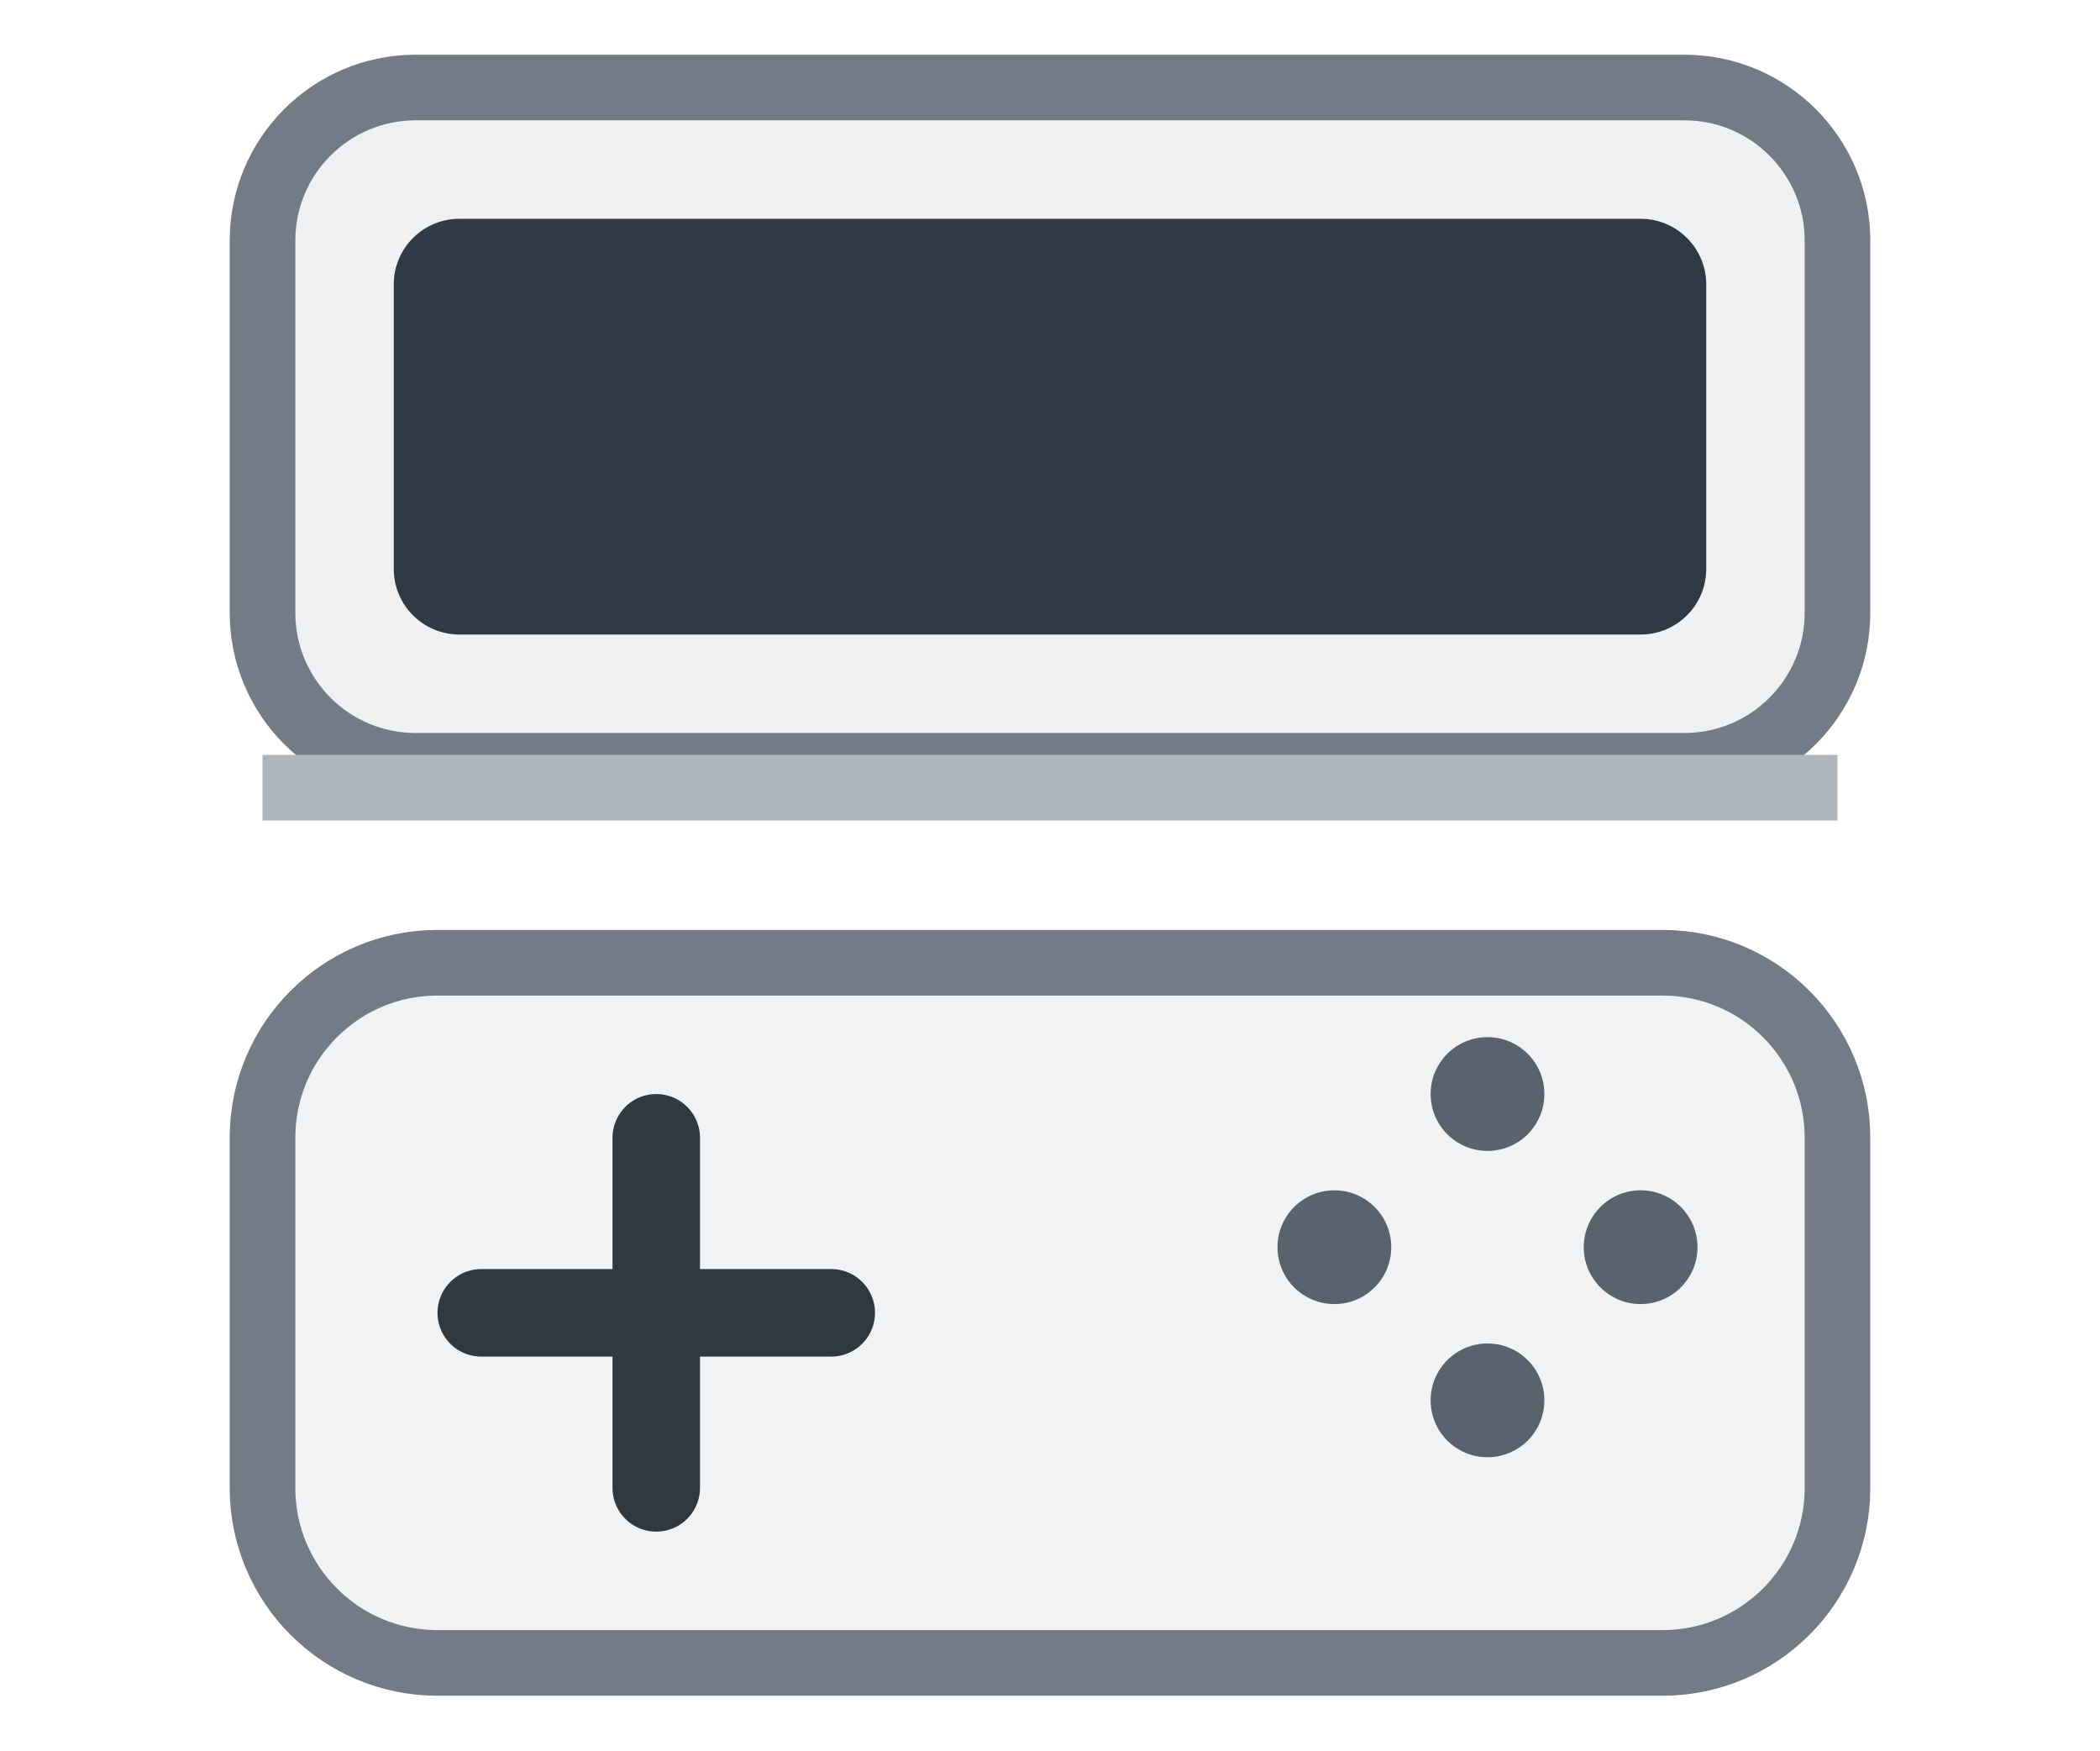
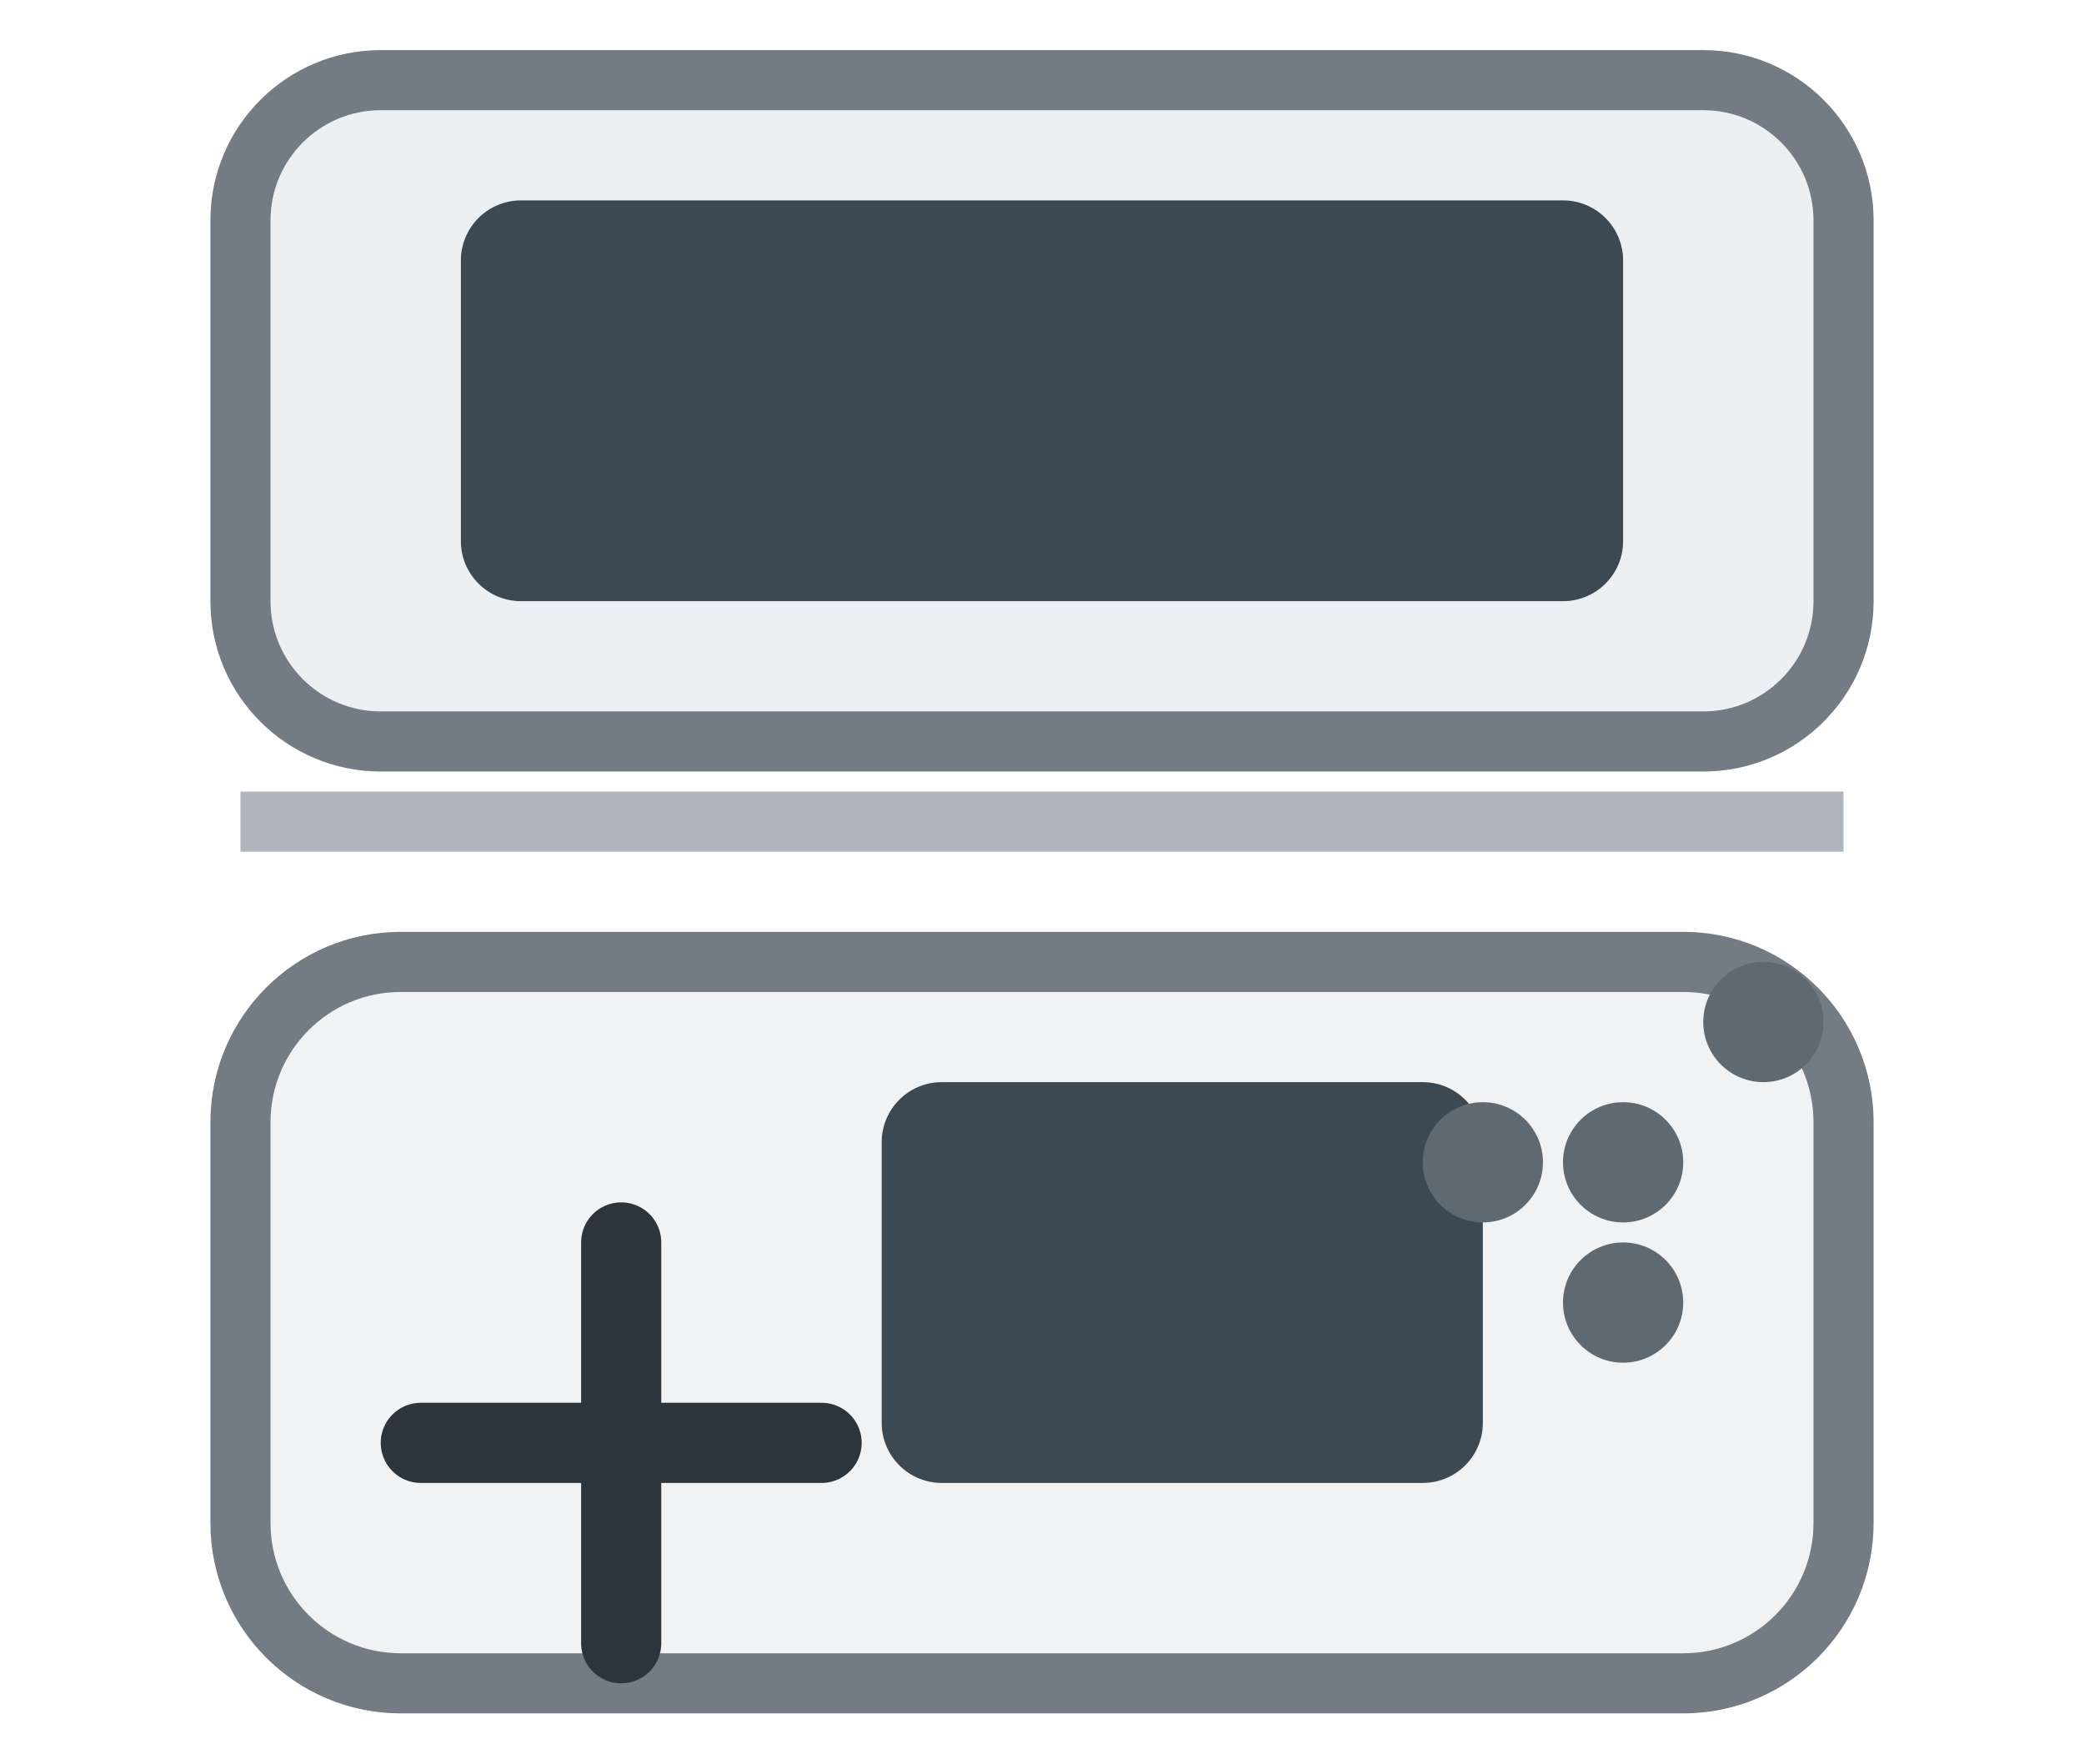
- <svg xmlns="http://www.w3.org/2000/svg" viewBox="0 0 96 80" role="img" aria-label="Nintendo DS small illustration">
-   <rect x="12" y="4" width="72" height="31" rx="7" fill="#eef0f2" stroke="#737c86" stroke-width="3" />
-   <rect x="18" y="10" width="60" height="19" rx="3" fill="#303a45" />
-   <path d="M12 36h72" stroke="#adb5bd" stroke-width="3" />
-   <rect x="12" y="44" width="72" height="32" rx="8" fill="#f0f2f4" stroke="#737c86" stroke-width="3" />
-   <path d="M22 60h16M30 52v16" stroke="#303840" stroke-width="4" stroke-linecap="round" />
-   <circle cx="61" cy="57" r="2.6" fill="#59636e" />
-   <circle cx="68" cy="50" r="2.6" fill="#59636e" />
-   <circle cx="75" cy="57" r="2.6" fill="#59636e" />
-   <circle cx="68" cy="64" r="2.6" fill="#59636e" />
+ <svg xmlns="http://www.w3.org/2000/svg" viewBox="0 0 104 88" role="img" aria-label="Nintendo DS small illustration">
+   <rect x="12" y="4" width="80" height="33" rx="7" fill="#edf0f2" stroke="#737c85" stroke-width="3" />
+   <rect x="23" y="10" width="58" height="20" rx="3" fill="#3d4952" />
+   <path d="M12 41h80" stroke="#aeb5bc" stroke-width="3" />
+   <rect x="12" y="48" width="80" height="36" rx="8" fill="#f0f2f4" stroke="#737c85" stroke-width="3" />
+   <rect x="44" y="54" width="30" height="20" rx="3" fill="#3d4952" />
+   <path d="M21 72h20M31 62v20" stroke="#2d353c" stroke-width="4" stroke-linecap="round" />
+   <circle cx="81" cy="58" r="3" fill="#5f6972" />
+   <circle cx="88" cy="51" r="3" fill="#5f6972" />
+   <circle cx="81" cy="65" r="3" fill="#5f6972" />
+   <circle cx="74" cy="58" r="3" fill="#5f6972" />
</svg>
